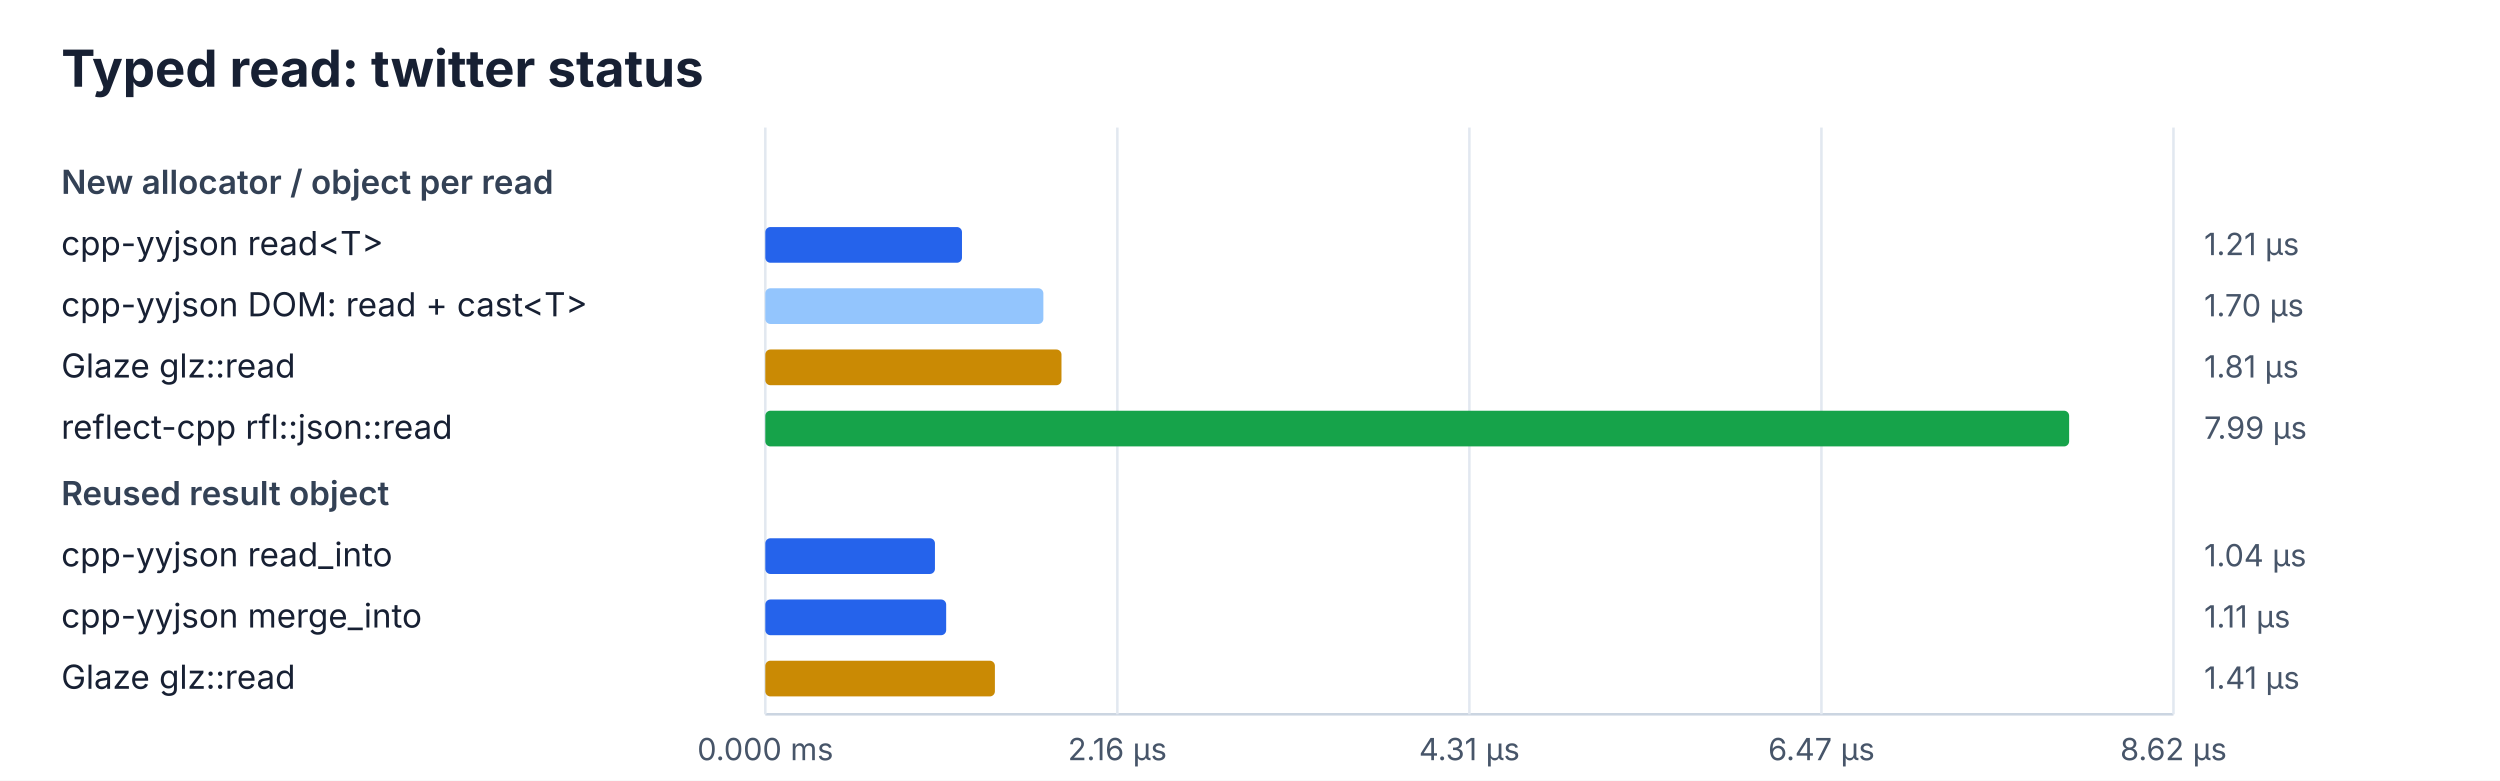
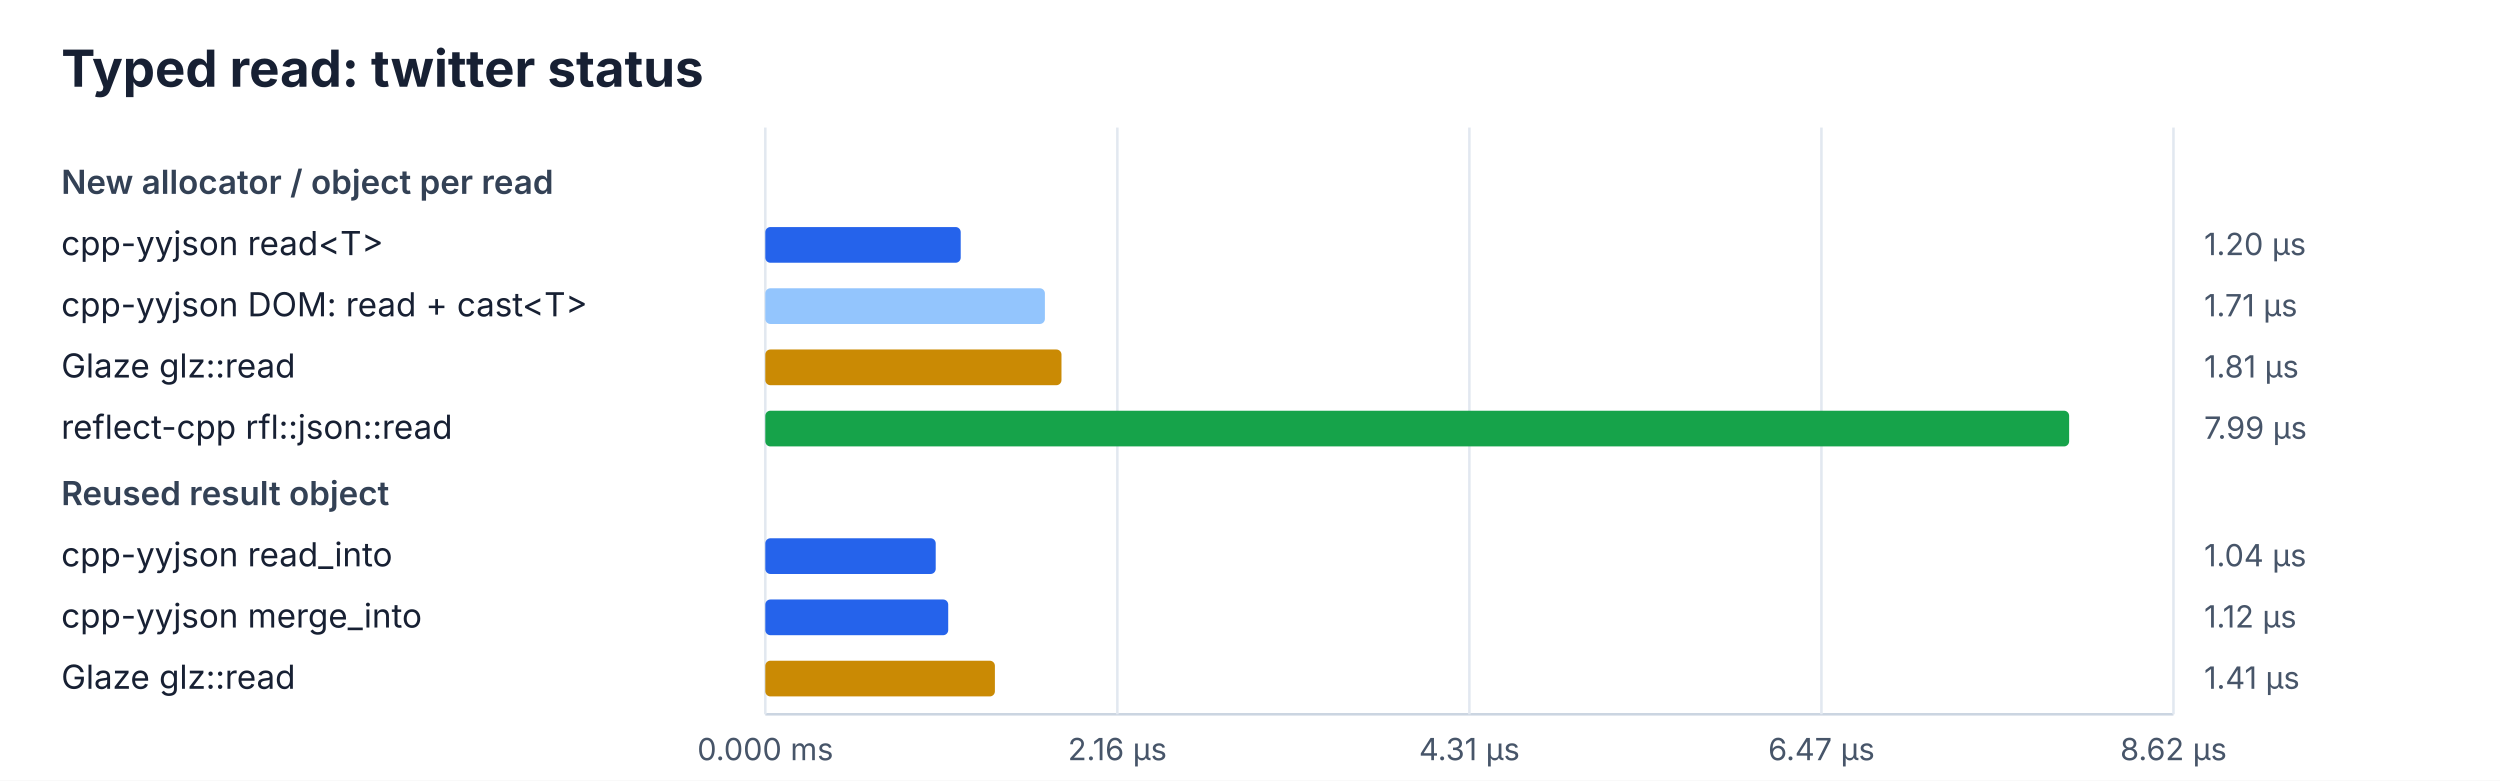
<svg xmlns="http://www.w3.org/2000/svg" width="980" height="306" viewBox="0 0 980 306">
  <rect width="100%" height="100%" fill="#ffffff" />
  <style>text{font-family:ui-sans-serif,system-ui,-apple-system,BlinkMacSystemFont,"Segoe UI",sans-serif;fill:#172033}.title{font-size:20px;font-weight:700}.heading{font-size:13px;font-weight:600;fill:#334155}.label{font-size:13px}.value{font-size:12px;fill:#475569}.axis{stroke:#cbd5e1;stroke-width:1}.grid{stroke:#e2e8f0;stroke-width:1}</style>
  <text x="24" y="34" class="title">Typed read: twitter status</text>
  <line x1="300" y1="280" x2="852" y2="280" class="axis" />
  <line x1="300.0" y1="50" x2="300.0" y2="280" class="grid" />
  <text x="300.0" y="298" class="value" text-anchor="middle">0.000 ms</text>
  <line x1="438.0" y1="50" x2="438.0" y2="280" class="grid" />
  <text x="438.0" y="298" class="value" text-anchor="middle">2.16 µs</text>
  <line x1="576.0" y1="50" x2="576.0" y2="280" class="grid" />
  <text x="576.0" y="298" class="value" text-anchor="middle">4.31 µs</text>
  <line x1="714.0" y1="50" x2="714.0" y2="280" class="grid" />
  <text x="714.0" y="298" class="value" text-anchor="middle">6.47 µs</text>
  <line x1="852.0" y1="50" x2="852.0" y2="280" class="grid" />
  <text x="852.0" y="298" class="value" text-anchor="middle">8.62 µs</text>
  <text x="24" y="76" class="heading">New allocator / object per read</text>
  <text x="24" y="100" class="label">cpp-yyjson read&lt;T&gt;</text>
-   <rect x="300" y="89" width="77.1" height="14" rx="2" fill="#2563eb" />
-   <text x="864" y="100" class="value">1.21 µs</text>
+   <rect x="300" y="89" width="76.6" height="14" rx="2" fill="#2563eb" />
+   <text x="864" y="100" class="value">1.20 µs</text>
  <text x="24" y="124" class="label">cpp-yyjson DOM: read + cast&lt;T&gt;</text>
-   <rect x="300" y="113" width="109.0" height="14" rx="2" fill="#93c5fd" />
-   <text x="864" y="124" class="value">1.70 µs</text>
+   <rect x="300" y="113" width="109.6" height="14" rx="2" fill="#93c5fd" />
+   <text x="864" y="124" class="value">1.71 µs</text>
  <text x="24" y="148" class="label">Glaze glz::read</text>
  <rect x="300" y="137" width="116.1" height="14" rx="2" fill="#ca8a04" />
  <text x="864" y="148" class="value">1.81 µs</text>
  <text x="24" y="172" class="label">reflect-cpp rfl::json::read</text>
  <rect x="300" y="161" width="511.1" height="14" rx="2" fill="#16a34a" />
  <text x="864" y="172" class="value">7.99 µs</text>
  <text x="24" y="198" class="heading">Reused result object</text>
  <text x="24" y="222" class="label">cpp-yyjson read_into</text>
-   <rect x="300" y="211" width="66.5" height="14" rx="2" fill="#2563eb" />
+   <rect x="300" y="211" width="66.8" height="14" rx="2" fill="#2563eb" />
  <text x="864" y="222" class="value">1.04 µs</text>
  <text x="24" y="246" class="label">cpp-yyjson merge_into</text>
-   <rect x="300" y="235" width="70.9" height="14" rx="2" fill="#2563eb" />
-   <text x="864" y="246" class="value">1.11 µs</text>
+   <rect x="300" y="235" width="71.7" height="14" rx="2" fill="#2563eb" />
+   <text x="864" y="246" class="value">1.12 µs</text>
  <text x="24" y="270" class="label">Glaze glz::read</text>
  <rect x="300" y="259" width="90.0" height="14" rx="2" fill="#ca8a04" />
  <text x="864" y="270" class="value">1.41 µs</text>
</svg>
